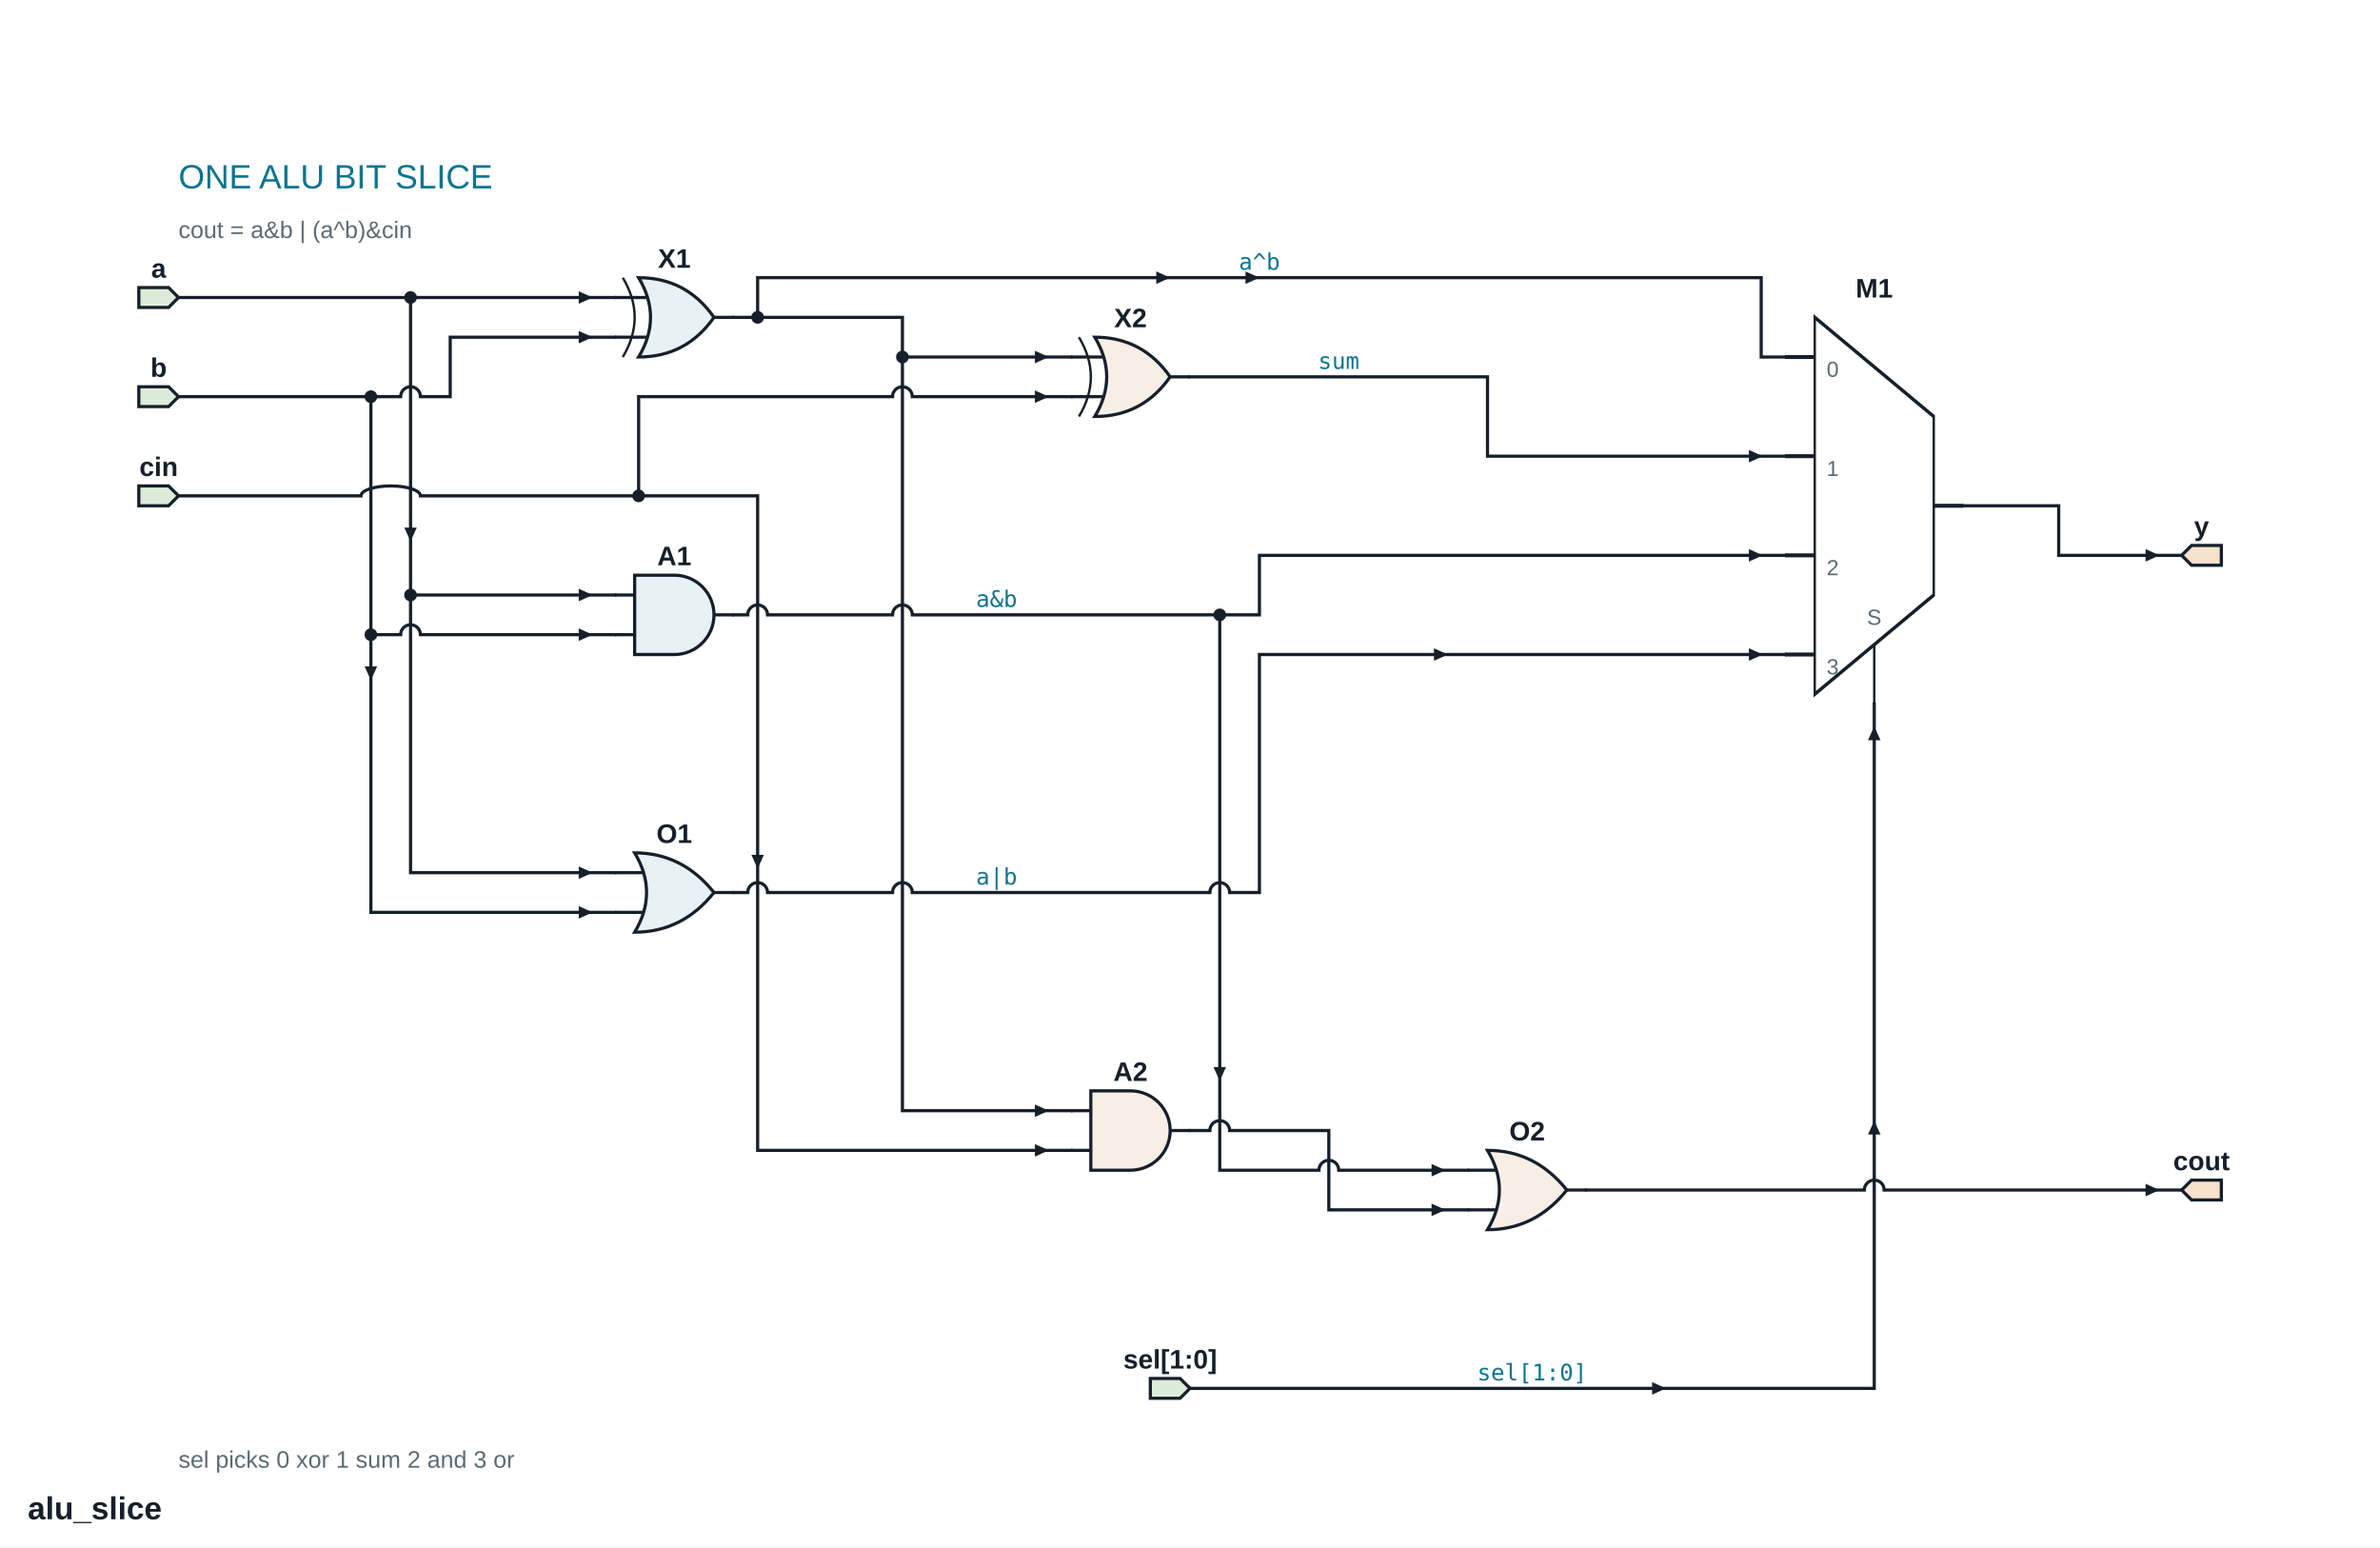
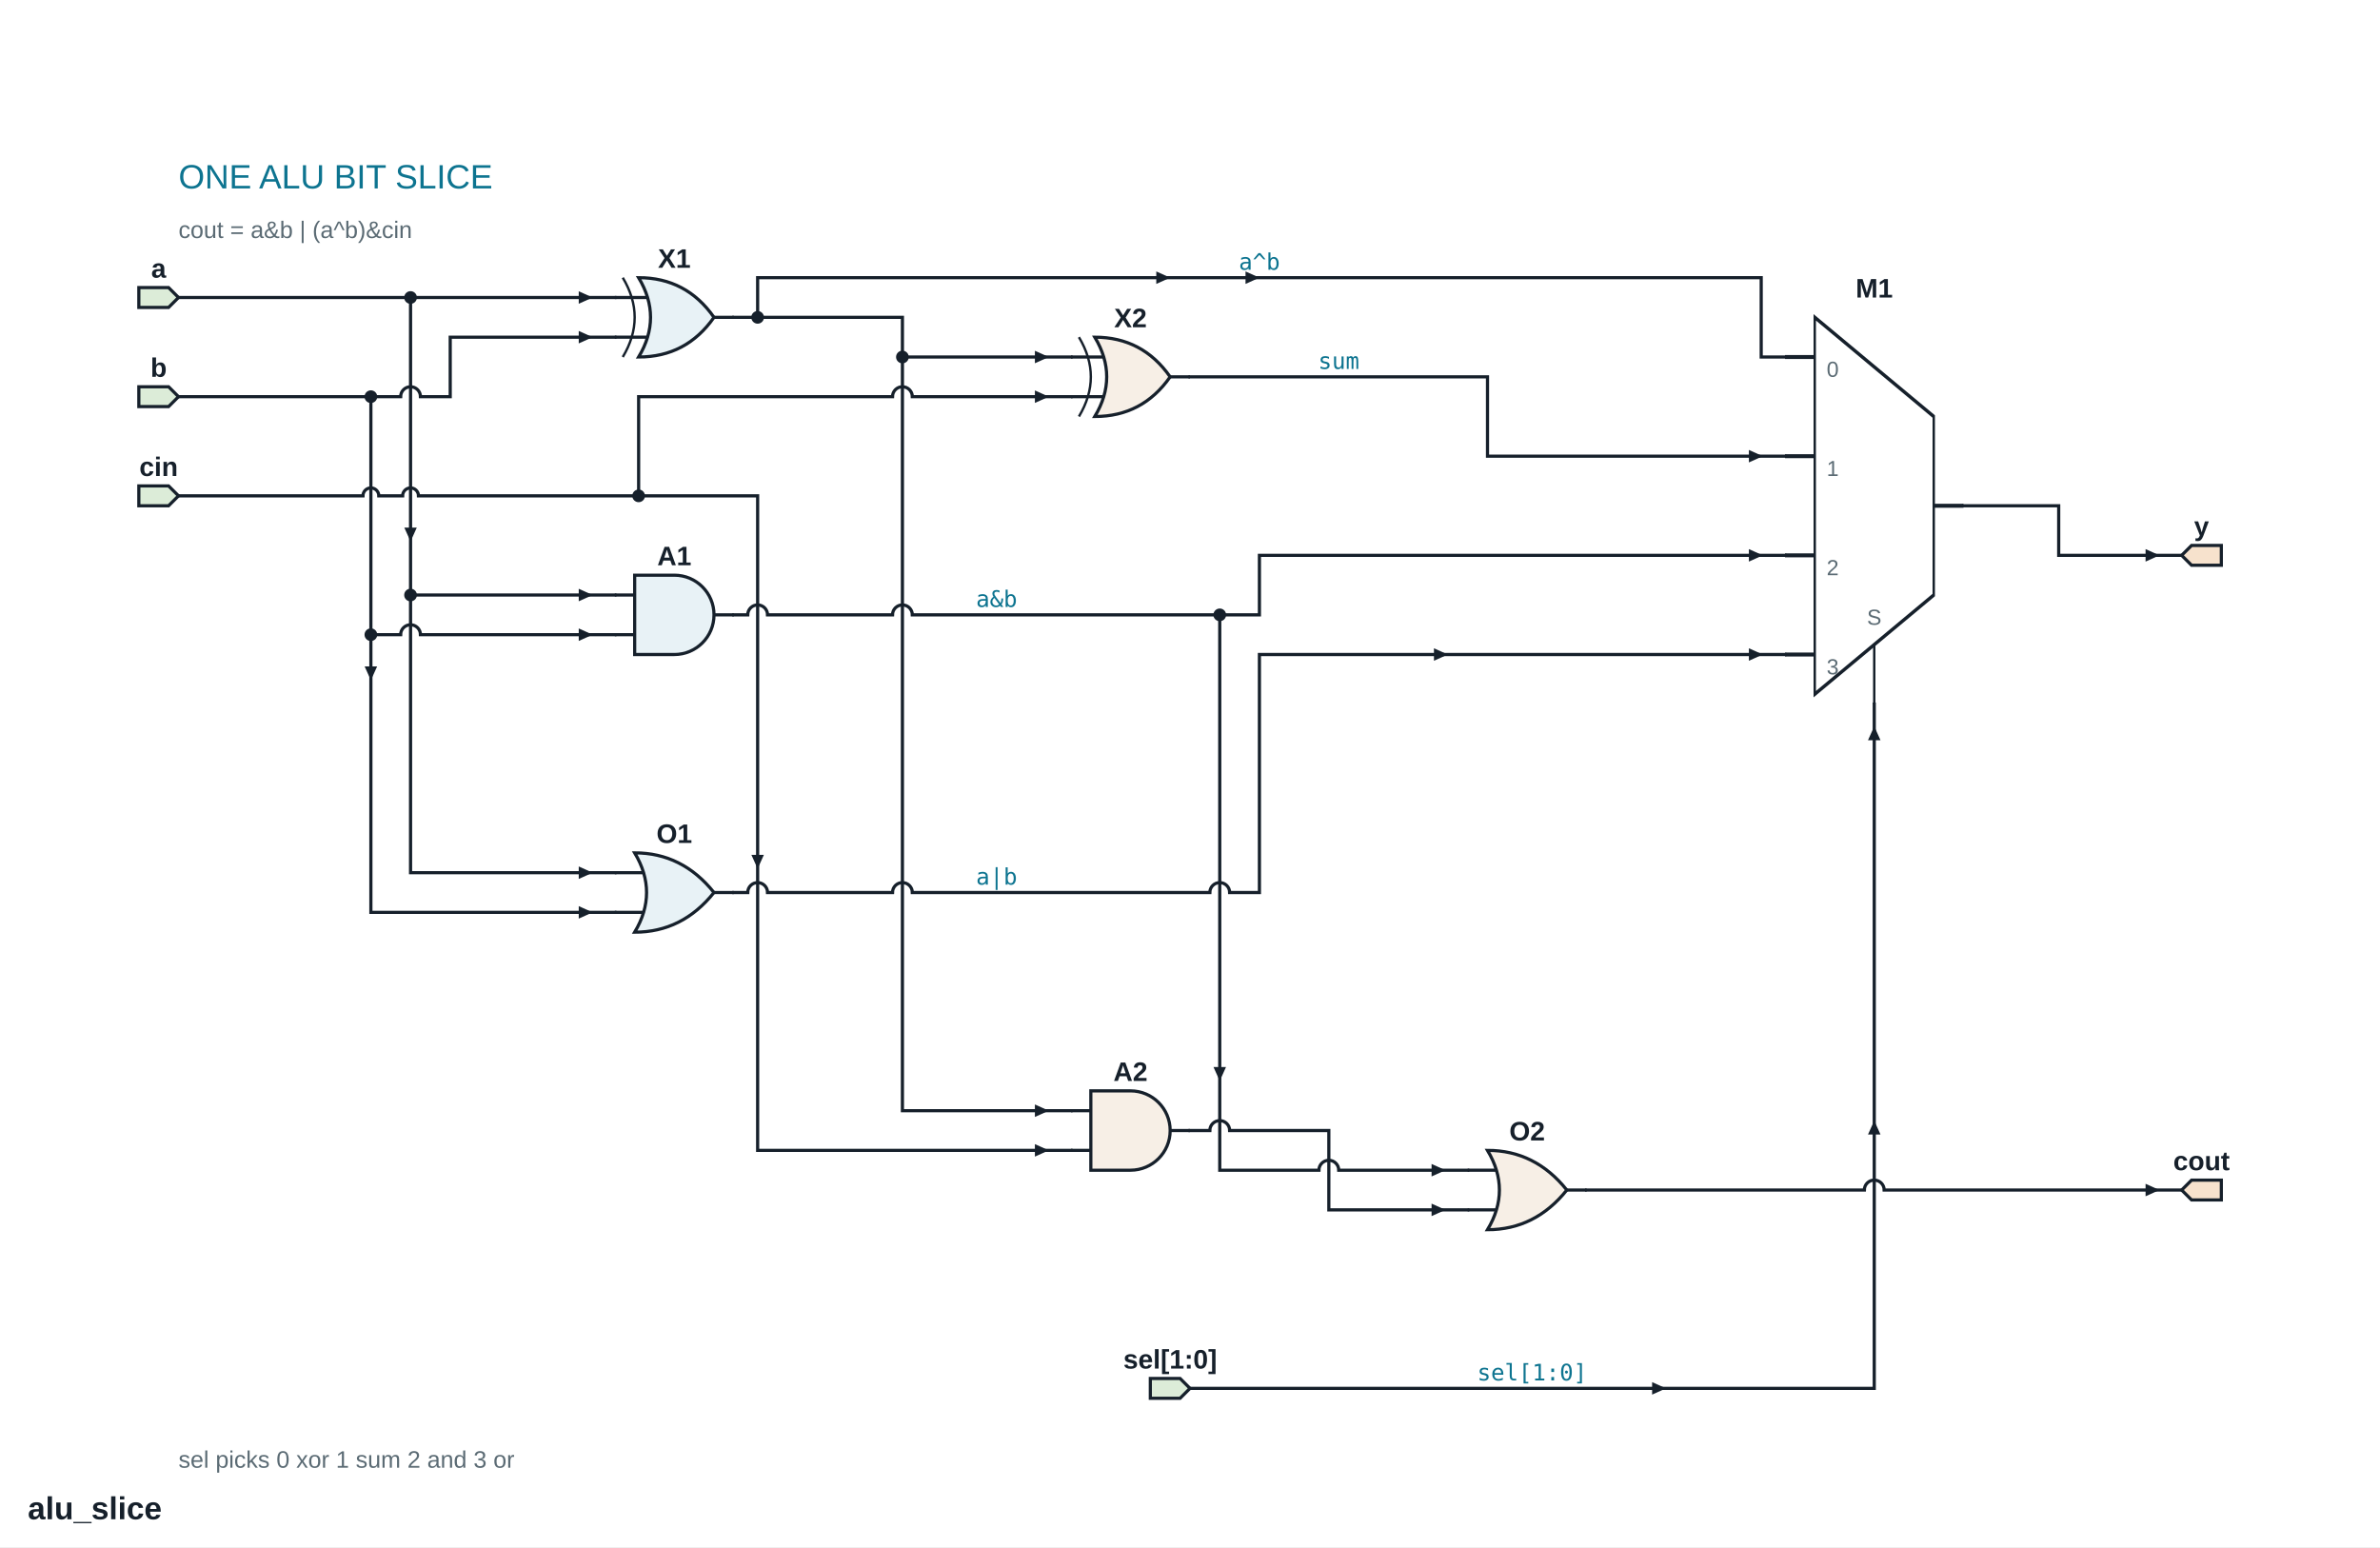
<svg xmlns="http://www.w3.org/2000/svg" width="1200" height="780" viewBox="0 0 1200 780" font-family="'IBM Plex Sans','IBM Plex Sans Text',Arial,Helvetica,sans-serif">
  <rect x="0" y="0" width="1200" height="780" fill="#ffffff" />
  <g class="dl-shapes">
    <text x="90" y="95" text-anchor="start" font-family="'IBM Plex Sans','IBM Plex Sans Text',Arial,Helvetica,sans-serif" font-size="17" fill="#0d7490">ONE ALU BIT SLICE</text>
    <text x="90" y="120" text-anchor="start" font-family="'IBM Plex Sans','IBM Plex Sans Text',Arial,Helvetica,sans-serif" font-size="12" fill="#5b6b74">cout = a&amp;b | (a^b)&amp;cin</text>
    <text x="90" y="740" text-anchor="start" font-family="'IBM Plex Sans','IBM Plex Sans Text',Arial,Helvetica,sans-serif" font-size="12" fill="#5b6b74">sel picks  0 xor   1 sum   2 and   3 or</text>
  </g>
  <g class="dl-nets">
    <path class="dl-net" data-id="n1" d="M90 150 L310 150 M90 150 L207 150 L207 300 L310 300 M90 150 L207 150 L207 440 L310 440" fill="none" stroke="#16202b" stroke-width="1.6" stroke-linejoin="miter" stroke-linecap="square" />
    <path class="dl-net" data-id="n4" d="M90 200 L202 200 A5 5 0 0 1 212 200 L227 200 L227 170 L310 170 M90 200 L187 200 L187 320 L202 320 A5 5 0 0 1 212 320 L310 320 M90 200 L187 200 L187 460 L310 460" fill="none" stroke="#16202b" stroke-width="1.6" stroke-linejoin="miter" stroke-linecap="square" />
    <path class="dl-net" data-id="n7" d="M370 160 L455 160 L455 180 L540 180 M370 160 L455 160 L455 560 L540 560 M370 160 L382 160 L382 140 L888 140 L888 180 L900 180" fill="none" stroke="#16202b" stroke-width="1.6" stroke-linejoin="miter" stroke-linecap="square" />
-     <path class="dl-net" data-id="n10" d="M90 250 L182 250 A15 5 0 0 1 212 250 L322 250 L322 200 L450 200 A5 5 0 0 1 460 200 L540 200 M90 250 L182 250 A15 5 0 0 1 212 250 L382 250 L382 580 L540 580" fill="none" stroke="#16202b" stroke-width="1.6" stroke-linejoin="miter" stroke-linecap="square" />
+     <path class="dl-net" data-id="n10" d="M90 250 L183 250 A4 4 0 0 1 191 250 L203 250 A4 4 0 0 1 211 250 L322 250 L322 200 L450 200 A5 5 0 0 1 460 200 L540 200 M90 250 L183 250 A4 4 0 0 1 191 250 L203 250 A4 4 0 0 1 211 250 L382 250 L382 580 L540 580" fill="none" stroke="#16202b" stroke-width="1.6" stroke-linejoin="miter" stroke-linecap="square" />
    <path class="dl-net" data-id="n12" d="M600 190 L750 190 L750 230 L900 230" fill="none" stroke="#16202b" stroke-width="1.6" stroke-linejoin="miter" stroke-linecap="square" />
    <path class="dl-net" data-id="n13" d="M370 310 L377 310 A5 5 0 0 1 387 310 L450 310 A5 5 0 0 1 460 310 L635 310 L635 280 L900 280 M370 310 L377 310 A5 5 0 0 1 387 310 L450 310 A5 5 0 0 1 460 310 L615 310 L615 590 L665 590 A5 5 0 0 1 675 590 L740 590" fill="none" stroke="#16202b" stroke-width="1.6" stroke-linejoin="miter" stroke-linecap="square" />
    <path class="dl-net" data-id="n14" d="M370 450 L377 450 A5 5 0 0 1 387 450 L450 450 A5 5 0 0 1 460 450 L610 450 A5 5 0 0 1 620 450 L635 450 L635 330 L900 330" fill="none" stroke="#16202b" stroke-width="1.6" stroke-linejoin="miter" stroke-linecap="square" />
    <path class="dl-net" data-id="n15" d="M600 700 L945 700 L945 355" fill="none" stroke="#16202b" stroke-width="1.6" stroke-linejoin="miter" stroke-linecap="square" />
    <path class="dl-net" data-id="n16" d="M990 255 L1038 255 L1038 280 L1100 280" fill="none" stroke="#16202b" stroke-width="1.6" stroke-linejoin="miter" stroke-linecap="square" />
    <path class="dl-net" data-id="n18" d="M600 570 L610 570 A5 5 0 0 1 620 570 L670 570 L670 610 L740 610" fill="none" stroke="#16202b" stroke-width="1.6" stroke-linejoin="miter" stroke-linecap="square" />
    <path class="dl-net" data-id="n19" d="M800 600 L940 600 A5 5 0 0 1 950 600 L1100 600" fill="none" stroke="#16202b" stroke-width="1.6" stroke-linejoin="miter" stroke-linecap="square" />
    <text x="635" y="136" text-anchor="middle" font-family="'IBM Plex Mono','DejaVu Sans Mono','Courier New',monospace" font-size="11.5" fill="#0d7490">a^b</text>
    <text x="675" y="186" text-anchor="middle" font-family="'IBM Plex Mono','DejaVu Sans Mono','Courier New',monospace" font-size="11.5" fill="#0d7490">sum</text>
    <text x="502.5" y="306" text-anchor="middle" font-family="'IBM Plex Mono','DejaVu Sans Mono','Courier New',monospace" font-size="11.5" fill="#0d7490">a&amp;b</text>
    <text x="502.5" y="446" text-anchor="middle" font-family="'IBM Plex Mono','DejaVu Sans Mono','Courier New',monospace" font-size="11.5" fill="#0d7490">a|b</text>
    <text x="772.5" y="696" text-anchor="middle" font-family="'IBM Plex Mono','DejaVu Sans Mono','Courier New',monospace" font-size="11.5" fill="#0d7490">sel[1:0]</text>
    <polygon points="298.8,150 291.8,153.15 291.8,146.85" fill="#16202b" />
    <polygon points="298.8,300 291.8,303.15 291.8,296.85" fill="#16202b" />
    <polygon points="207,273 203.85,266 210.15,266" fill="#16202b" />
    <polygon points="298.8,440 291.8,443.15 291.8,436.85" fill="#16202b" />
    <polygon points="298.8,170 291.8,173.15 291.8,166.85" fill="#16202b" />
    <polygon points="298.8,320 291.8,323.15 291.8,316.85" fill="#16202b" />
    <polygon points="187,343 183.85,336 190.15,336" fill="#16202b" />
    <polygon points="298.8,460 291.8,463.15 291.8,456.85" fill="#16202b" />
    <polygon points="528.8,180 521.8,183.15 521.8,176.85" fill="#16202b" />
    <polygon points="528.8,560 521.8,563.15 521.8,556.85" fill="#16202b" />
    <polygon points="590,140 583,143.15 583,136.85" fill="#16202b" />
    <polygon points="635,140 628,143.15 628,136.85" fill="#16202b" />
    <polygon points="528.8,200 521.8,203.15 521.8,196.85" fill="#16202b" />
    <polygon points="382,438 378.85,431 385.15,431" fill="#16202b" />
    <polygon points="528.8,580 521.8,583.15 521.8,576.85" fill="#16202b" />
    <polygon points="888.8,230 881.8,233.15 881.8,226.85" fill="#16202b" />
    <polygon points="888.8,280 881.8,283.15 881.8,276.85" fill="#16202b" />
    <polygon points="615,545 611.85,538 618.15,538" fill="#16202b" />
    <polygon points="728.8,590 721.8,593.15 721.8,586.85" fill="#16202b" />
    <polygon points="730,330 723,333.15 723,326.85" fill="#16202b" />
    <polygon points="888.8,330 881.8,333.15 881.8,326.85" fill="#16202b" />
    <polygon points="840,700 833,703.15 833,696.85" fill="#16202b" />
    <polygon points="945,565 948.15,572 941.85,572" fill="#16202b" />
    <polygon points="945,366.2 948.15,373.2 941.85,373.2" fill="#16202b" />
    <polygon points="1088.8,280 1081.8,283.15 1081.8,276.85" fill="#16202b" />
    <polygon points="728.8,610 721.8,613.15 721.8,606.85" fill="#16202b" />
    <polygon points="1088.8,600 1081.8,603.15 1081.8,596.85" fill="#16202b" />
  </g>
  <g class="dl-cells">
    <g class="dl-cell" data-id="p_a" data-type="port_in" transform="matrix(1,0,0,1,70,145)">
      <path d="M0 0 H15 L20 5 L15 10 H0 Z" fill="#dcecd8" stroke="#16202b" stroke-width="1.6" />
    </g>
    <text x="80" y="140" text-anchor="middle" font-family="'IBM Plex Sans','IBM Plex Sans Text',Arial,Helvetica,sans-serif" font-size="13.5" font-weight="600" fill="#16202b">a</text>
    <g class="dl-cell" data-id="p_b" data-type="port_in" transform="matrix(1,0,0,1,70,195)">
      <path d="M0 0 H15 L20 5 L15 10 H0 Z" fill="#dcecd8" stroke="#16202b" stroke-width="1.6" />
    </g>
    <text x="80" y="190" text-anchor="middle" font-family="'IBM Plex Sans','IBM Plex Sans Text',Arial,Helvetica,sans-serif" font-size="13.5" font-weight="600" fill="#16202b">b</text>
    <g class="dl-cell" data-id="p_cin" data-type="port_in" transform="matrix(1,0,0,1,70,245)">
      <path d="M0 0 H15 L20 5 L15 10 H0 Z" fill="#dcecd8" stroke="#16202b" stroke-width="1.6" />
    </g>
    <text x="80" y="240" text-anchor="middle" font-family="'IBM Plex Sans','IBM Plex Sans Text',Arial,Helvetica,sans-serif" font-size="13.5" font-weight="600" fill="#16202b">cin</text>
    <g class="dl-cell" data-id="p_sel" data-type="port_in" transform="matrix(1,0,0,1,580,695)">
      <path d="M0 0 H15 L20 5 L15 10 H0 Z" fill="#dcecd8" stroke="#16202b" stroke-width="1.6" />
    </g>
    <text x="590" y="690" text-anchor="middle" font-family="'IBM Plex Sans','IBM Plex Sans Text',Arial,Helvetica,sans-serif" font-size="13.5" font-weight="600" fill="#16202b">sel[1:0]</text>
    <g class="dl-cell" data-id="g_xor1" data-type="xor2" transform="matrix(1,0,0,1,310,140)">
      <line x1="0" y1="10" x2="17" y2="10" stroke="#16202b" stroke-width="1.6" />
      <line x1="0" y1="30" x2="17" y2="30" stroke="#16202b" stroke-width="1.6" />
      <path d="M4 0 Q16 20 4 40" fill="none" stroke="#16202b" stroke-width="1.2" />
      <path d="M12 0 Q24 20 12 40 Q36 40 50 20 Q36 0 12 0 Z" fill="#e8f2f6" stroke="#16202b" stroke-width="1.6" />
      <line x1="50" y1="20" x2="60" y2="20" stroke="#16202b" stroke-width="1.6" />
    </g>
    <text x="340" y="135" text-anchor="middle" font-family="'IBM Plex Sans','IBM Plex Sans Text',Arial,Helvetica,sans-serif" font-size="13.5" font-weight="600" fill="#16202b">X1</text>
    <g class="dl-cell" data-id="g_and1" data-type="and2" transform="matrix(1,0,0,1,310,290)">
      <line x1="0" y1="10" x2="10" y2="10" stroke="#16202b" stroke-width="1.6" />
      <line x1="0" y1="30" x2="10" y2="30" stroke="#16202b" stroke-width="1.6" />
      <path d="M10 0 H30 A20 20 0 0 1 30 40 H10 Z" fill="#e8f2f6" stroke="#16202b" stroke-width="1.6" />
      <line x1="50" y1="20" x2="60" y2="20" stroke="#16202b" stroke-width="1.6" />
    </g>
    <text x="340" y="285" text-anchor="middle" font-family="'IBM Plex Sans','IBM Plex Sans Text',Arial,Helvetica,sans-serif" font-size="13.5" font-weight="600" fill="#16202b">A1</text>
    <g class="dl-cell" data-id="g_or1" data-type="or2" transform="matrix(1,0,0,1,310,430)">
      <line x1="0" y1="10" x2="16" y2="10" stroke="#16202b" stroke-width="1.6" />
      <line x1="0" y1="30" x2="16" y2="30" stroke="#16202b" stroke-width="1.6" />
      <path d="M10 0 Q22 20 10 40 Q34 40 50 20 Q34 0 10 0 Z" fill="#e8f2f6" stroke="#16202b" stroke-width="1.6" />
      <line x1="50" y1="20" x2="60" y2="20" stroke="#16202b" stroke-width="1.6" />
    </g>
    <text x="340" y="425" text-anchor="middle" font-family="'IBM Plex Sans','IBM Plex Sans Text',Arial,Helvetica,sans-serif" font-size="13.5" font-weight="600" fill="#16202b">O1</text>
    <g class="dl-cell" data-id="g_xor2" data-type="xor2" transform="matrix(1,0,0,1,540,170)">
      <line x1="0" y1="10" x2="17" y2="10" stroke="#16202b" stroke-width="1.6" />
      <line x1="0" y1="30" x2="17" y2="30" stroke="#16202b" stroke-width="1.6" />
      <path d="M4 0 Q16 20 4 40" fill="none" stroke="#16202b" stroke-width="1.2" />
      <path d="M12 0 Q24 20 12 40 Q36 40 50 20 Q36 0 12 0 Z" fill="#f7efe6" stroke="#16202b" stroke-width="1.6" />
      <line x1="50" y1="20" x2="60" y2="20" stroke="#16202b" stroke-width="1.6" />
    </g>
    <text x="570" y="165" text-anchor="middle" font-family="'IBM Plex Sans','IBM Plex Sans Text',Arial,Helvetica,sans-serif" font-size="13.5" font-weight="600" fill="#16202b">X2</text>
    <g class="dl-cell" data-id="g_and2" data-type="and2" transform="matrix(1,0,0,1,540,550)">
      <line x1="0" y1="10" x2="10" y2="10" stroke="#16202b" stroke-width="1.6" />
      <line x1="0" y1="30" x2="10" y2="30" stroke="#16202b" stroke-width="1.6" />
      <path d="M10 0 H30 A20 20 0 0 1 30 40 H10 Z" fill="#f7efe6" stroke="#16202b" stroke-width="1.6" />
      <line x1="50" y1="20" x2="60" y2="20" stroke="#16202b" stroke-width="1.6" />
    </g>
    <text x="570" y="545" text-anchor="middle" font-family="'IBM Plex Sans','IBM Plex Sans Text',Arial,Helvetica,sans-serif" font-size="13.5" font-weight="600" fill="#16202b">A2</text>
    <g class="dl-cell" data-id="g_or2" data-type="or2" transform="matrix(1,0,0,1,740,580)">
      <line x1="0" y1="10" x2="16" y2="10" stroke="#16202b" stroke-width="1.6" />
      <line x1="0" y1="30" x2="16" y2="30" stroke="#16202b" stroke-width="1.6" />
      <path d="M10 0 Q22 20 10 40 Q34 40 50 20 Q34 0 10 0 Z" fill="#f7efe6" stroke="#16202b" stroke-width="1.6" />
      <line x1="50" y1="20" x2="60" y2="20" stroke="#16202b" stroke-width="1.6" />
    </g>
    <text x="770" y="575" text-anchor="middle" font-family="'IBM Plex Sans','IBM Plex Sans Text',Arial,Helvetica,sans-serif" font-size="13.5" font-weight="600" fill="#16202b">O2</text>
    <g class="dl-cell" data-id="m1" data-type="mux4" transform="matrix(1.5,0,0,2.5,900,155)">
      <line x1="0" y1="10" x2="10" y2="10" stroke="#16202b" stroke-width="0.8" />
      <line x1="0" y1="30" x2="10" y2="30" stroke="#16202b" stroke-width="0.8" />
      <line x1="0" y1="50" x2="10" y2="50" stroke="#16202b" stroke-width="0.8" />
      <line x1="0" y1="70" x2="10" y2="70" stroke="#16202b" stroke-width="0.8" />
      <polygon points="10,2 50,22 50,58 10,78" fill="#ffffff" stroke="#16202b" stroke-width="0.8" />
      <line x1="50" y1="40" x2="60" y2="40" stroke="#16202b" stroke-width="0.8" />
      <line x1="30" y1="68" x2="30" y2="80" stroke="#16202b" stroke-width="0.8" />
    </g>
    <text x="921" y="190" text-anchor="start" font-family="'IBM Plex Sans','IBM Plex Sans Text',Arial,Helvetica,sans-serif" font-size="11" fill="#5b6b74">0</text>
    <text x="921" y="240" text-anchor="start" font-family="'IBM Plex Sans','IBM Plex Sans Text',Arial,Helvetica,sans-serif" font-size="11" fill="#5b6b74">1</text>
    <text x="921" y="290" text-anchor="start" font-family="'IBM Plex Sans','IBM Plex Sans Text',Arial,Helvetica,sans-serif" font-size="11" fill="#5b6b74">2</text>
    <text x="921" y="340" text-anchor="start" font-family="'IBM Plex Sans','IBM Plex Sans Text',Arial,Helvetica,sans-serif" font-size="11" fill="#5b6b74">3</text>
    <text x="945" y="315" text-anchor="middle" font-family="'IBM Plex Sans','IBM Plex Sans Text',Arial,Helvetica,sans-serif" font-size="11" fill="#5b6b74">S</text>
    <text x="945" y="150" text-anchor="middle" font-family="'IBM Plex Sans','IBM Plex Sans Text',Arial,Helvetica,sans-serif" font-size="13.5" font-weight="600" fill="#16202b">M1</text>
    <g class="dl-cell" data-id="p_y" data-type="port_out" transform="matrix(1,0,0,1,1100,275)">
      <path d="M20 0 H5 L0 5 L5 10 H20 Z" fill="#f7e2cd" stroke="#16202b" stroke-width="1.6" />
    </g>
    <text x="1110" y="270" text-anchor="middle" font-family="'IBM Plex Sans','IBM Plex Sans Text',Arial,Helvetica,sans-serif" font-size="13.5" font-weight="600" fill="#16202b">y</text>
    <g class="dl-cell" data-id="p_cout" data-type="port_out" transform="matrix(1,0,0,1,1100,595)">
      <path d="M20 0 H5 L0 5 L5 10 H20 Z" fill="#f7e2cd" stroke="#16202b" stroke-width="1.6" />
    </g>
    <text x="1110" y="590" text-anchor="middle" font-family="'IBM Plex Sans','IBM Plex Sans Text',Arial,Helvetica,sans-serif" font-size="13.5" font-weight="600" fill="#16202b">cout</text>
  </g>
  <g class="dl-junctions">
    <circle cx="187" cy="200" r="3.2" fill="#16202b" />
    <circle cx="187" cy="320" r="3.2" fill="#16202b" />
    <circle cx="207" cy="150" r="3.2" fill="#16202b" />
    <circle cx="207" cy="300" r="3.2" fill="#16202b" />
    <circle cx="322" cy="250" r="3.2" fill="#16202b" />
    <circle cx="382" cy="160" r="3.2" fill="#16202b" />
    <circle cx="455" cy="180" r="3.2" fill="#16202b" />
    <circle cx="615" cy="310" r="3.2" fill="#16202b" />
  </g>
  <text x="14" y="766" font-family="'IBM Plex Sans','IBM Plex Sans Text',Arial,Helvetica,sans-serif" font-size="16" font-weight="600" fill="#16202b">alu_slice</text>
</svg>
